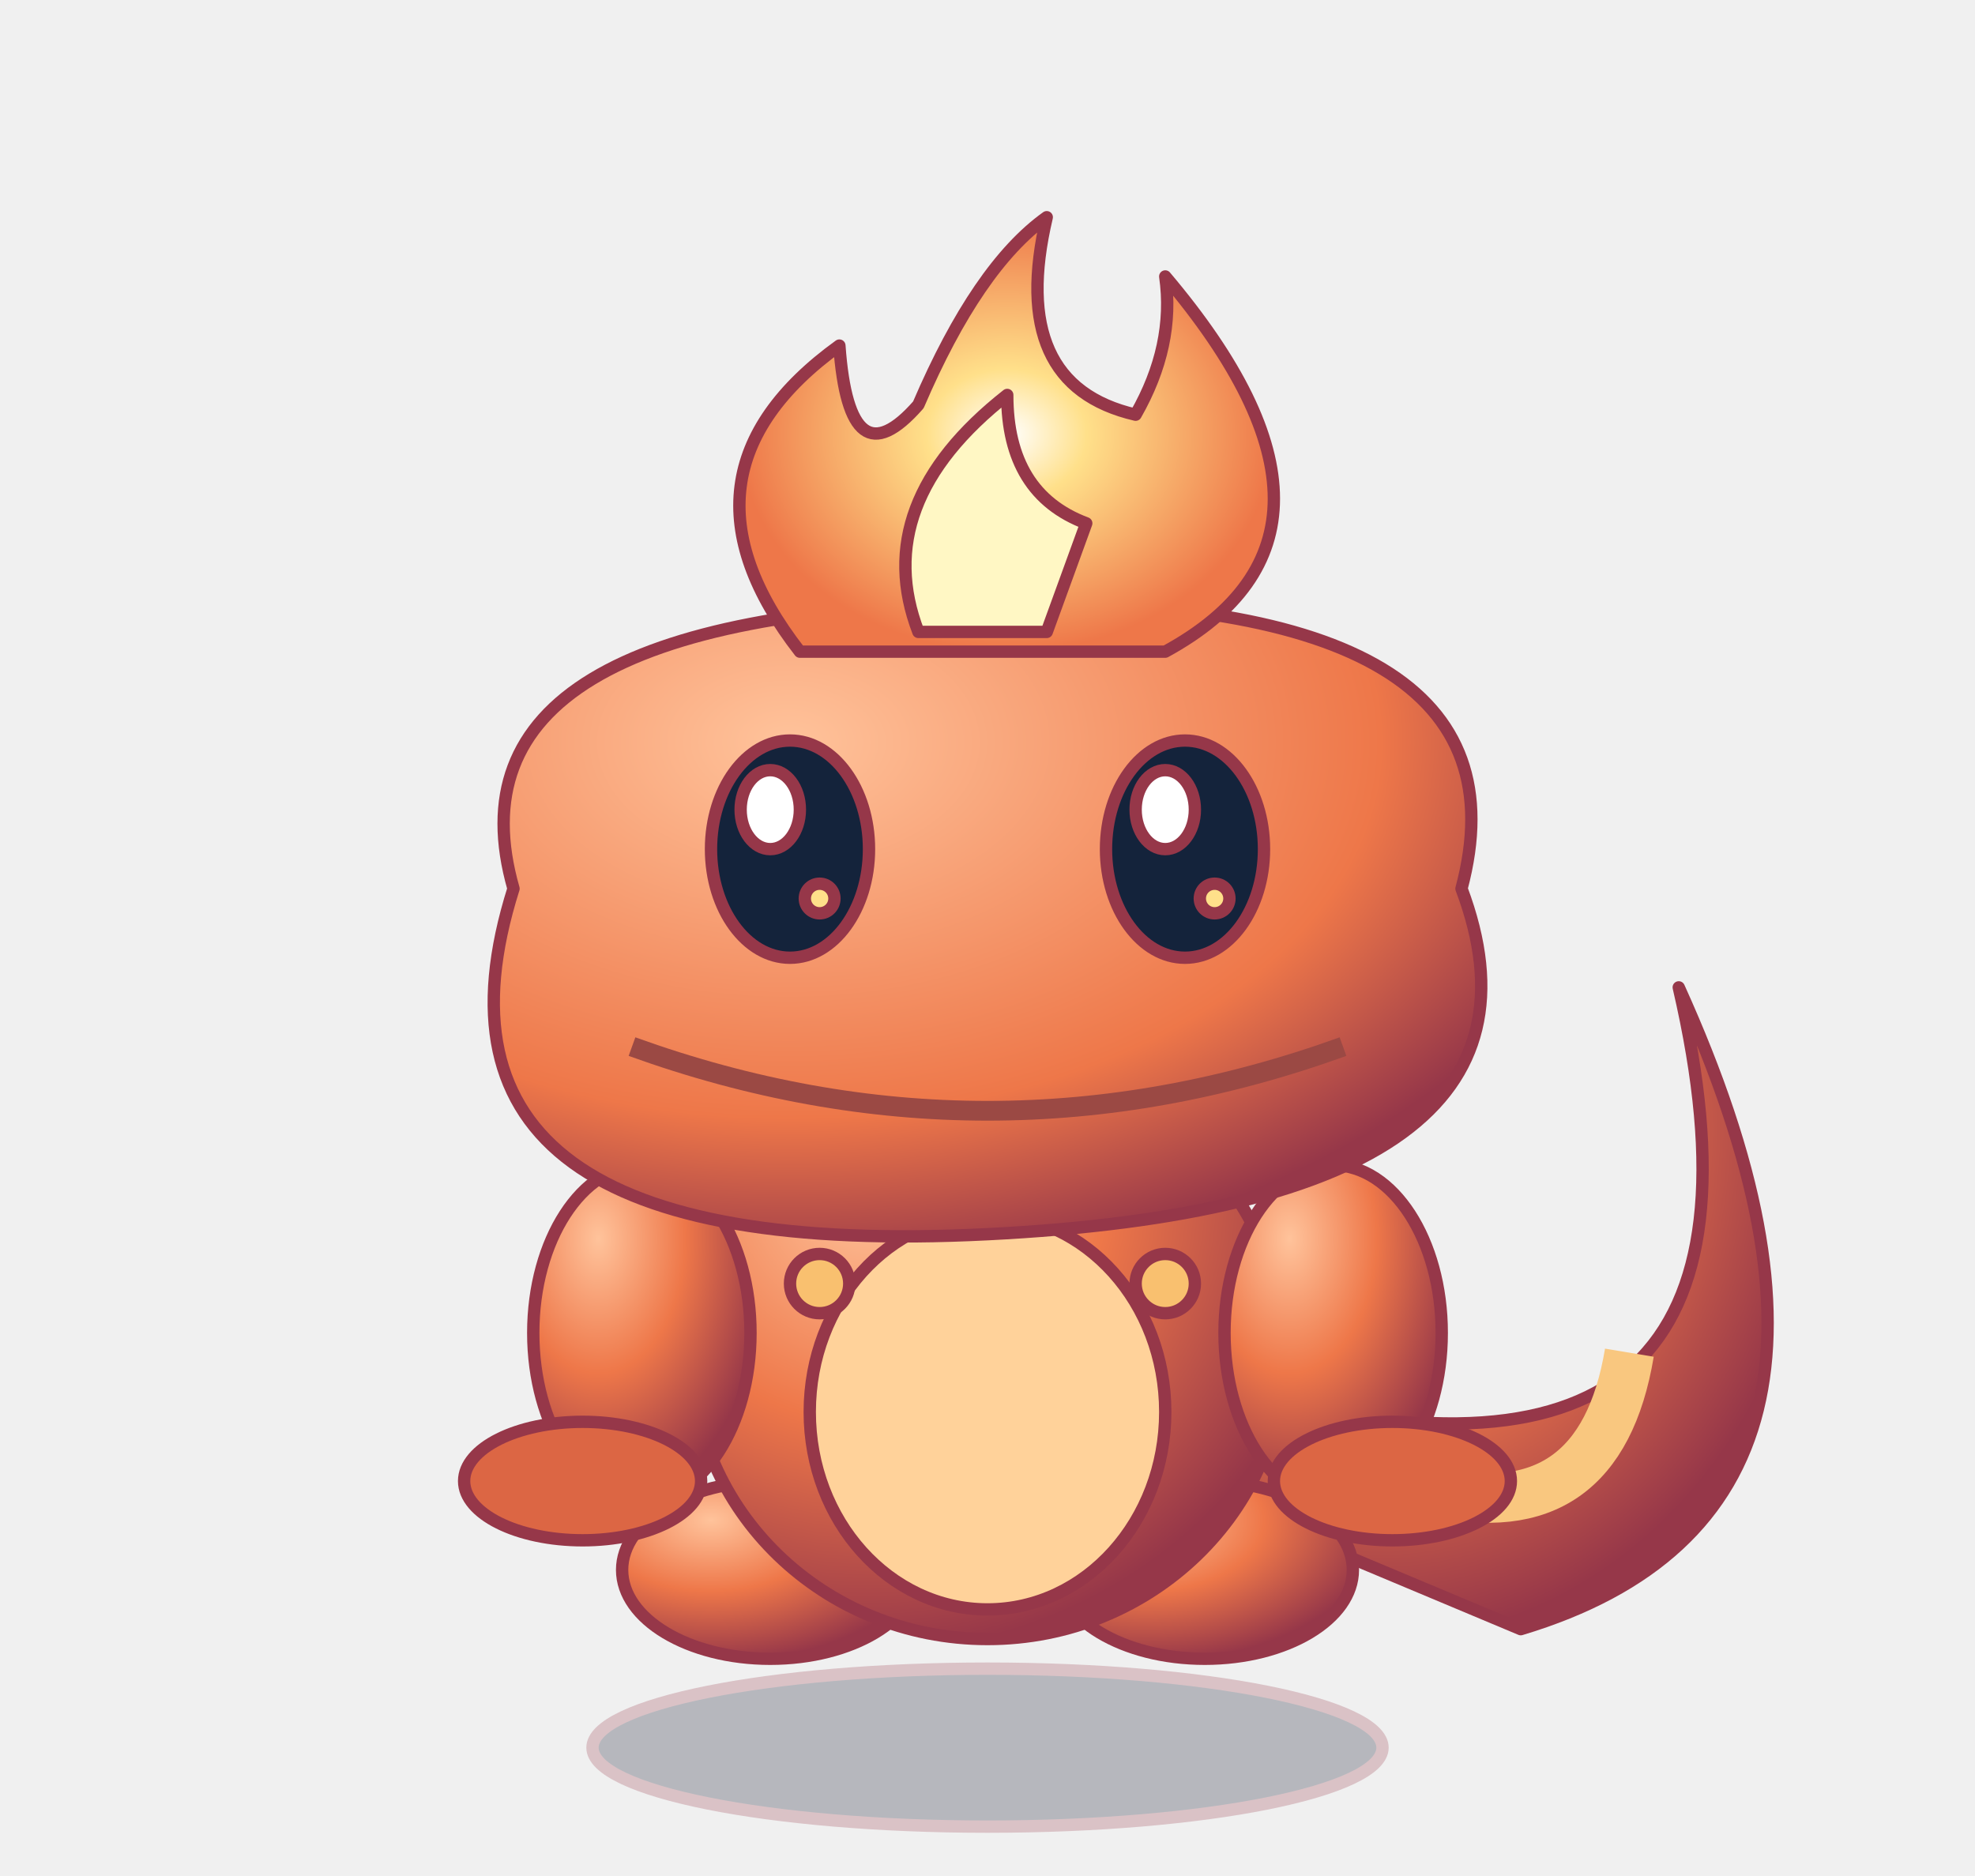
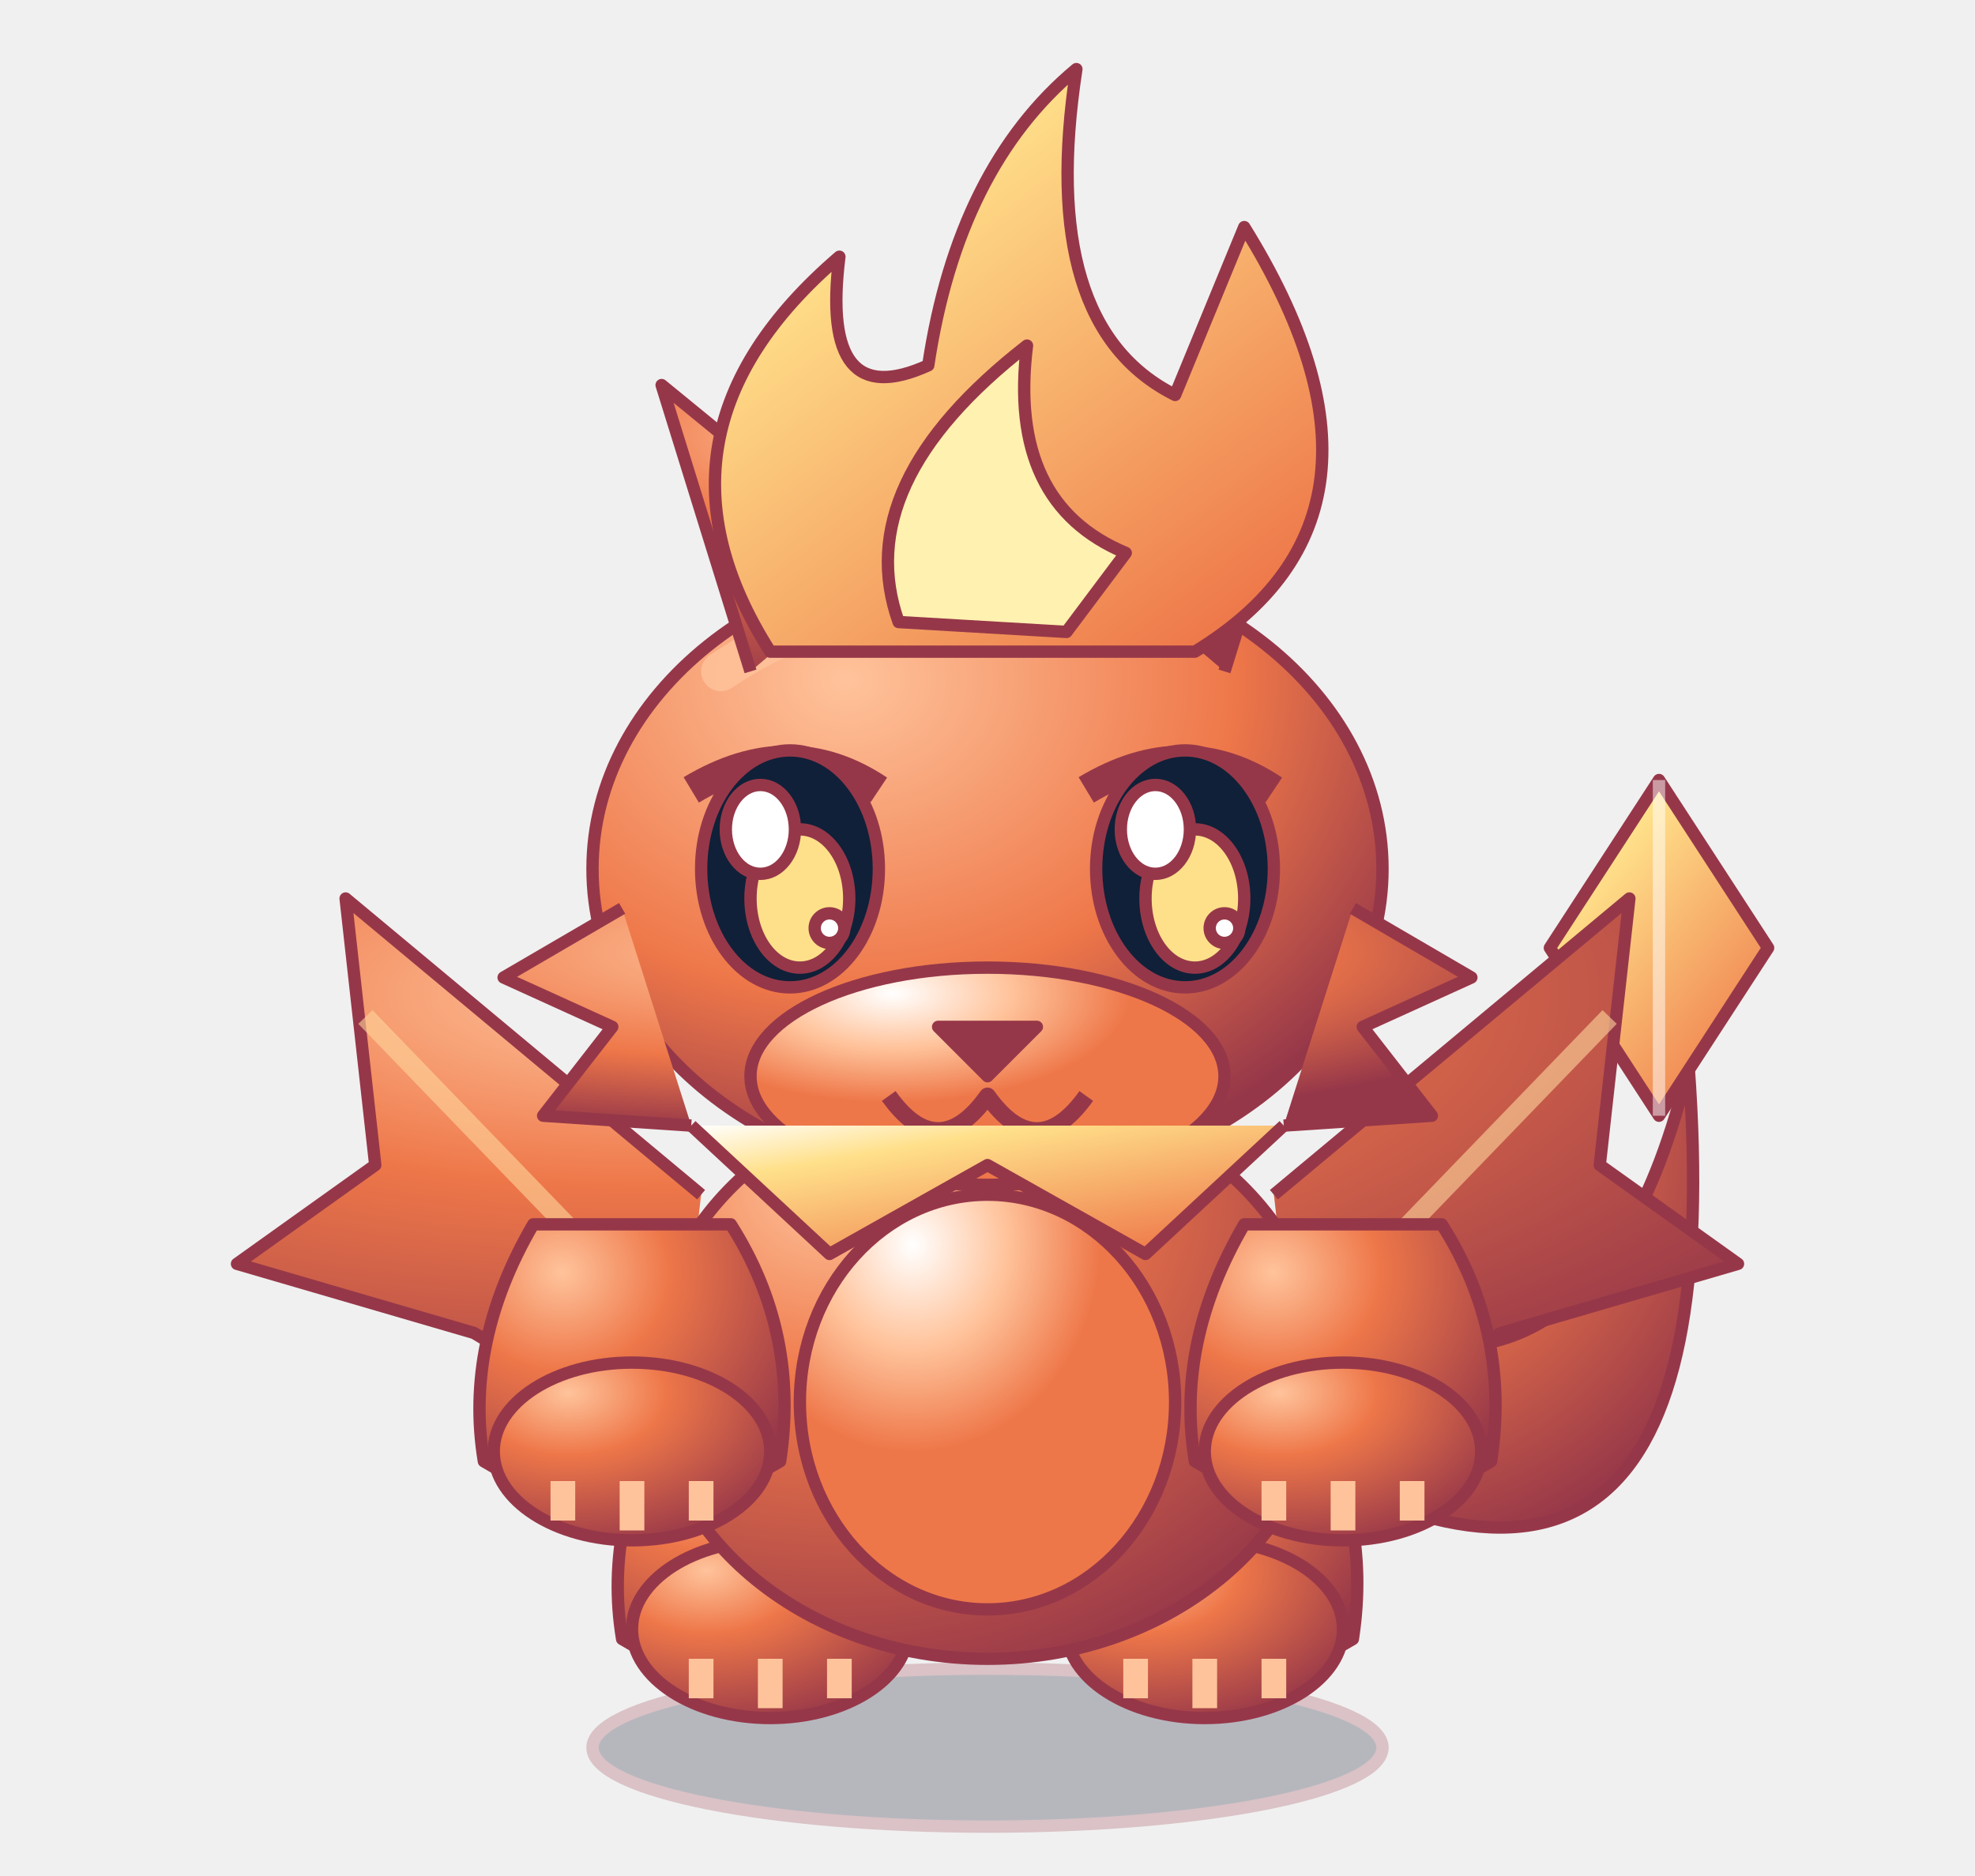
<svg xmlns="http://www.w3.org/2000/svg" viewBox="0 0 200 190">
  <defs>
-     <radialGradient id="cindrake-down-body" cx="30%" cy="22%" r="80%">
+     <radialGradient id="cindrake-down-body" cx="27%" cy="17%" r="92%">
      <stop stop-color="#ffc39b" />
-       <stop offset=".5" stop-color="#ee7749" />
+       <stop offset=".38" stop-color="#ee7749" />
      <stop offset="1" stop-color="#963749" />
    </radialGradient>
-     <radialGradient id="cindrake-down-face" cx="30%" cy="22%" r="85%">
+     <radialGradient id="cindrake-down-face" cx="32%" cy="20%" r="83%">
      <stop stop-color="#ffc39b" />
-       <stop offset=".7" stop-color="#ee7749" />
+       <stop offset=".6" stop-color="#ee7749" />
      <stop offset="1" stop-color="#963749" />
    </radialGradient>
+     <radialGradient id="cindrake-down-pearl" cx="30%" cy="12%">
+       <stop stop-color="#ffffff" />
+       <stop offset=".5" stop-color="#ffc39b" />
+       <stop offset="1" stop-color="#ee7749" />
+     </radialGradient>
+     <linearGradient id="cindrake-down-jewel" x2=".8" y2="1">
+       <stop stop-color="#ffffff" />
+       <stop offset=".28" stop-color="#ffe08a" />
+       <stop offset="1" stop-color="#ee7749" />
+     </linearGradient>
    <radialGradient id="cindrake-down-shine">
-       <stop stop-color="white" />
-       <stop offset=".3" stop-color="#ffe08a" />
+       <stop stop-color="#ffffff" />
+       <stop offset=".4" stop-color="#ffe08a" />
      <stop offset="1" stop-color="#ee7749" />
    </radialGradient>
  </defs>
  <g stroke="#963749" stroke-width="1.25" stroke-linejoin="round">
    <ellipse cx="100" cy="177" rx="40" ry="8" fill="#060d24" opacity=".25" />
    <g class="fighter-tail">
-       <path d="M126 141q57 15 44-41 24 53-16 65l-31-13Z" fill="url(#cindrake-down-body)" />
-       <path d="M145 151q17 4 20-14" stroke="#f9c77f" stroke-width="5" fill="none" />
+       <path d="M126 145q50 31 45-37-10 42-44 22Z" fill="url(#cindrake-down-body)" />
+       <path d="m168 79 11.05 17 -11.05 17 -11.05 -17Z" fill="url(#cindrake-down-jewel)" />
+       <path d="M168 79V113" stroke="#fff" opacity=".5" />
    </g>
-     <g class="fighter-wings" />
+     <g class="fighter-wings">
+       <path d="M71 121 35 91l3 27-14 10 24 7 20 12m61-26 36-30-3 27 14 10-24 7-20 12" fill="url(#cindrake-down-body)" />
+       <path d="m37 103 28 29m98-29-28 29" stroke="#ffd69b" opacity=".6" stroke-width="2" />
+     </g>
    <g class="fighter-legL">
-       <ellipse cx="78" cy="159" rx="15" ry="9" fill="url(#cindrake-down-body)" />
+       <path d="M68 142q-7 12-5 24 15 9 30 0 2-13-5-24Z" fill="url(#cindrake-down-body)" />
+       <ellipse cx="78" cy="165" rx="14" ry="9" fill="url(#cindrake-down-body)" />
+       <path d="m71 168v4m7-4v5m7-5v4" stroke="#ffc39b" stroke-width="2.5" />
    </g>
    <g class="fighter-legR">
-       <ellipse cx="122" cy="159" rx="15" ry="9" fill="url(#cindrake-down-body)" />
+       <path d="M112 142q-7 12-5 24 15 9 30 0 2-13-5-24Z" fill="url(#cindrake-down-body)" />
+       <ellipse cx="122" cy="165" rx="14" ry="9" fill="url(#cindrake-down-body)" />
+       <path d="m115 168v4m7-4v5m7-5v4" stroke="#ffc39b" stroke-width="2.5" />
    </g>
    <g class="fighter-torso">
-       <ellipse cx="100" cy="137" rx="30" ry="29" fill="url(#cindrake-down-body)" />
-       <ellipse cx="100" cy="143" rx="18" ry="20" fill="#ffd29a" />
-       <circle cx="83" cy="130" r="3" fill="#f9c06f" />
-       <circle cx="118" cy="130" r="3" fill="#f9c06f" />
+       <ellipse cx="100" cy="139" rx="34" ry="29" fill="url(#cindrake-down-body)" />
+       <ellipse cx="100" cy="142" rx="19" ry="21" fill="url(#cindrake-down-pearl)" />
+       <path d="M76 120q16-10 27-7" stroke="#ffc39b" stroke-width="3" opacity=".65" fill="none" />
    </g>
    <g class="fighter-armL">
-       <ellipse cx="65" cy="135" rx="11" ry="17" fill="url(#cindrake-down-body)" />
-       <ellipse cx="59" cy="150" rx="12" ry="6" fill="#dc6644" />
+       <path d="M54 124q-7 12-5 24 15 9 30 0 2-13-5-24Z" fill="url(#cindrake-down-body)" />
+       <ellipse cx="64" cy="147" rx="14" ry="9" fill="url(#cindrake-down-body)" />
+       <path d="m57 150v4m7-4v5m7-5v4" stroke="#ffc39b" stroke-width="2.5" />
    </g>
    <g class="fighter-armR">
-       <ellipse cx="135" cy="135" rx="11" ry="17" fill="url(#cindrake-down-body)" />
-       <ellipse cx="141" cy="150" rx="12" ry="6" fill="#dc6644" />
+       <path d="M126 124q-7 12-5 24 15 9 30 0 2-13-5-24Z" fill="url(#cindrake-down-body)" />
+       <ellipse cx="136" cy="147" rx="14" ry="9" fill="url(#cindrake-down-body)" />
+       <path d="m129 150v4m7-4v5m7-5v4" stroke="#ffc39b" stroke-width="2.5" />
    </g>
-     <g class="fighter-head">
-       <path d="M52 90q-8-28 48-29t48 29q12 32-48 35T52 90Z" fill="url(#cindrake-down-face)" />
-       <path d="M64 106q36 13 72 0" stroke="#9b4944" stroke-width="2" fill="none" />
+     <g class="fighter-face">
+       <g class="fighter-head">
+         <ellipse cx="100" cy="88" rx="40" ry="32" fill="url(#cindrake-down-face)" />
+         <path d="M63 92 51 99l11 5-7 9 15 1m67-22 12 7-11 5 7 9-15 1" fill="url(#cindrake-down-face)" />
+         <ellipse cx="100" cy="109" rx="24" ry="11" fill="url(#cindrake-down-pearl)" />
+         <path d="m95 104 5 5 5-5Z" fill="#963749" />
+         <path d="M90 111q5 7 10 0 5 7 10 0" stroke="#963749" fill="none" stroke-width="1.7" />
+         <path d="M73 68q12-8 25-7" stroke="#ffc39b" stroke-width="4" stroke-linecap="round" opacity=".8" fill="none" />
+       </g>
+       <g class="fighter-ears">
+         <path d="M76 68 67 39 89 57m35 11 9-29-22 18" fill="url(#cindrake-down-body)" />
+       </g>
+       <g class="fighter-eyes">
+         <path d="M70 80q10-6 19 0" stroke="#963749" stroke-width="3" fill="none" />
+         <ellipse cx="80" cy="88" rx="9" ry="12" fill="#102038" />
+         <ellipse cx="81" cy="91" rx="5" ry="7" fill="#ffe08a" />
+         <ellipse cx="77" cy="84" rx="3.5" ry="4.5" fill="#ffffff" />
+         <circle cx="84" cy="94" r="1.5" fill="#fff" />
+         <path d="M110 80q10-6 19 0" stroke="#963749" stroke-width="3" fill="none" />
+         <ellipse cx="120" cy="88" rx="9" ry="12" fill="#102038" />
+         <ellipse cx="121" cy="91" rx="5" ry="7" fill="#ffe08a" />
+         <ellipse cx="117" cy="84" rx="3.5" ry="4.5" fill="#ffffff" />
+         <circle cx="124" cy="94" r="1.5" fill="#fff" />
+       </g>
+       <g class="fighter-flame">
+         <path d="M78 66q-14-22 7-40-2 16 9 11 3-20 15-30-4 26 10 33l7-17q18 29-5 43Z" fill="url(#cindrake-down-jewel)" />
+         <path d="M91 63q-5-14 13-28-2 16 10 21l-6 8Z" fill="#fff1b0" />
+       </g>
    </g>
-     <g class="fighter-ears" />
-     <g class="fighter-eyes">
-       <ellipse cx="80" cy="86" rx="8" ry="11" fill="#14233b" />
-       <ellipse cx="78" cy="82" rx="3" ry="4" fill="white" />
-       <circle cx="83" cy="91" r="1.5" fill="#ffe08a" />
-       <ellipse cx="120" cy="86" rx="8" ry="11" fill="#14233b" />
-       <ellipse cx="118" cy="82" rx="3" ry="4" fill="white" />
-       <circle cx="123" cy="91" r="1.5" fill="#ffe08a" />
-     </g>
-     <g class="fighter-scarf" />
-     <g class="fighter-flame">
-       <path d="M81 66q-14-18 4-31 1 14 8 6 6-14 13-19-4 17 9 20 4-7 3-14 22 26 0 38Z" fill="url(#cindrake-down-shine)" />
-       <path d="M93 64q-5-13 9-24 0 10 8 13l-4 11Z" fill="#fff7c4" />
+     <g class="fighter-scarf">
+       <path d="m70 114 14 13 16-9 16 9 14-13" fill="url(#cindrake-down-jewel)" />
    </g>
  </g>
</svg>
